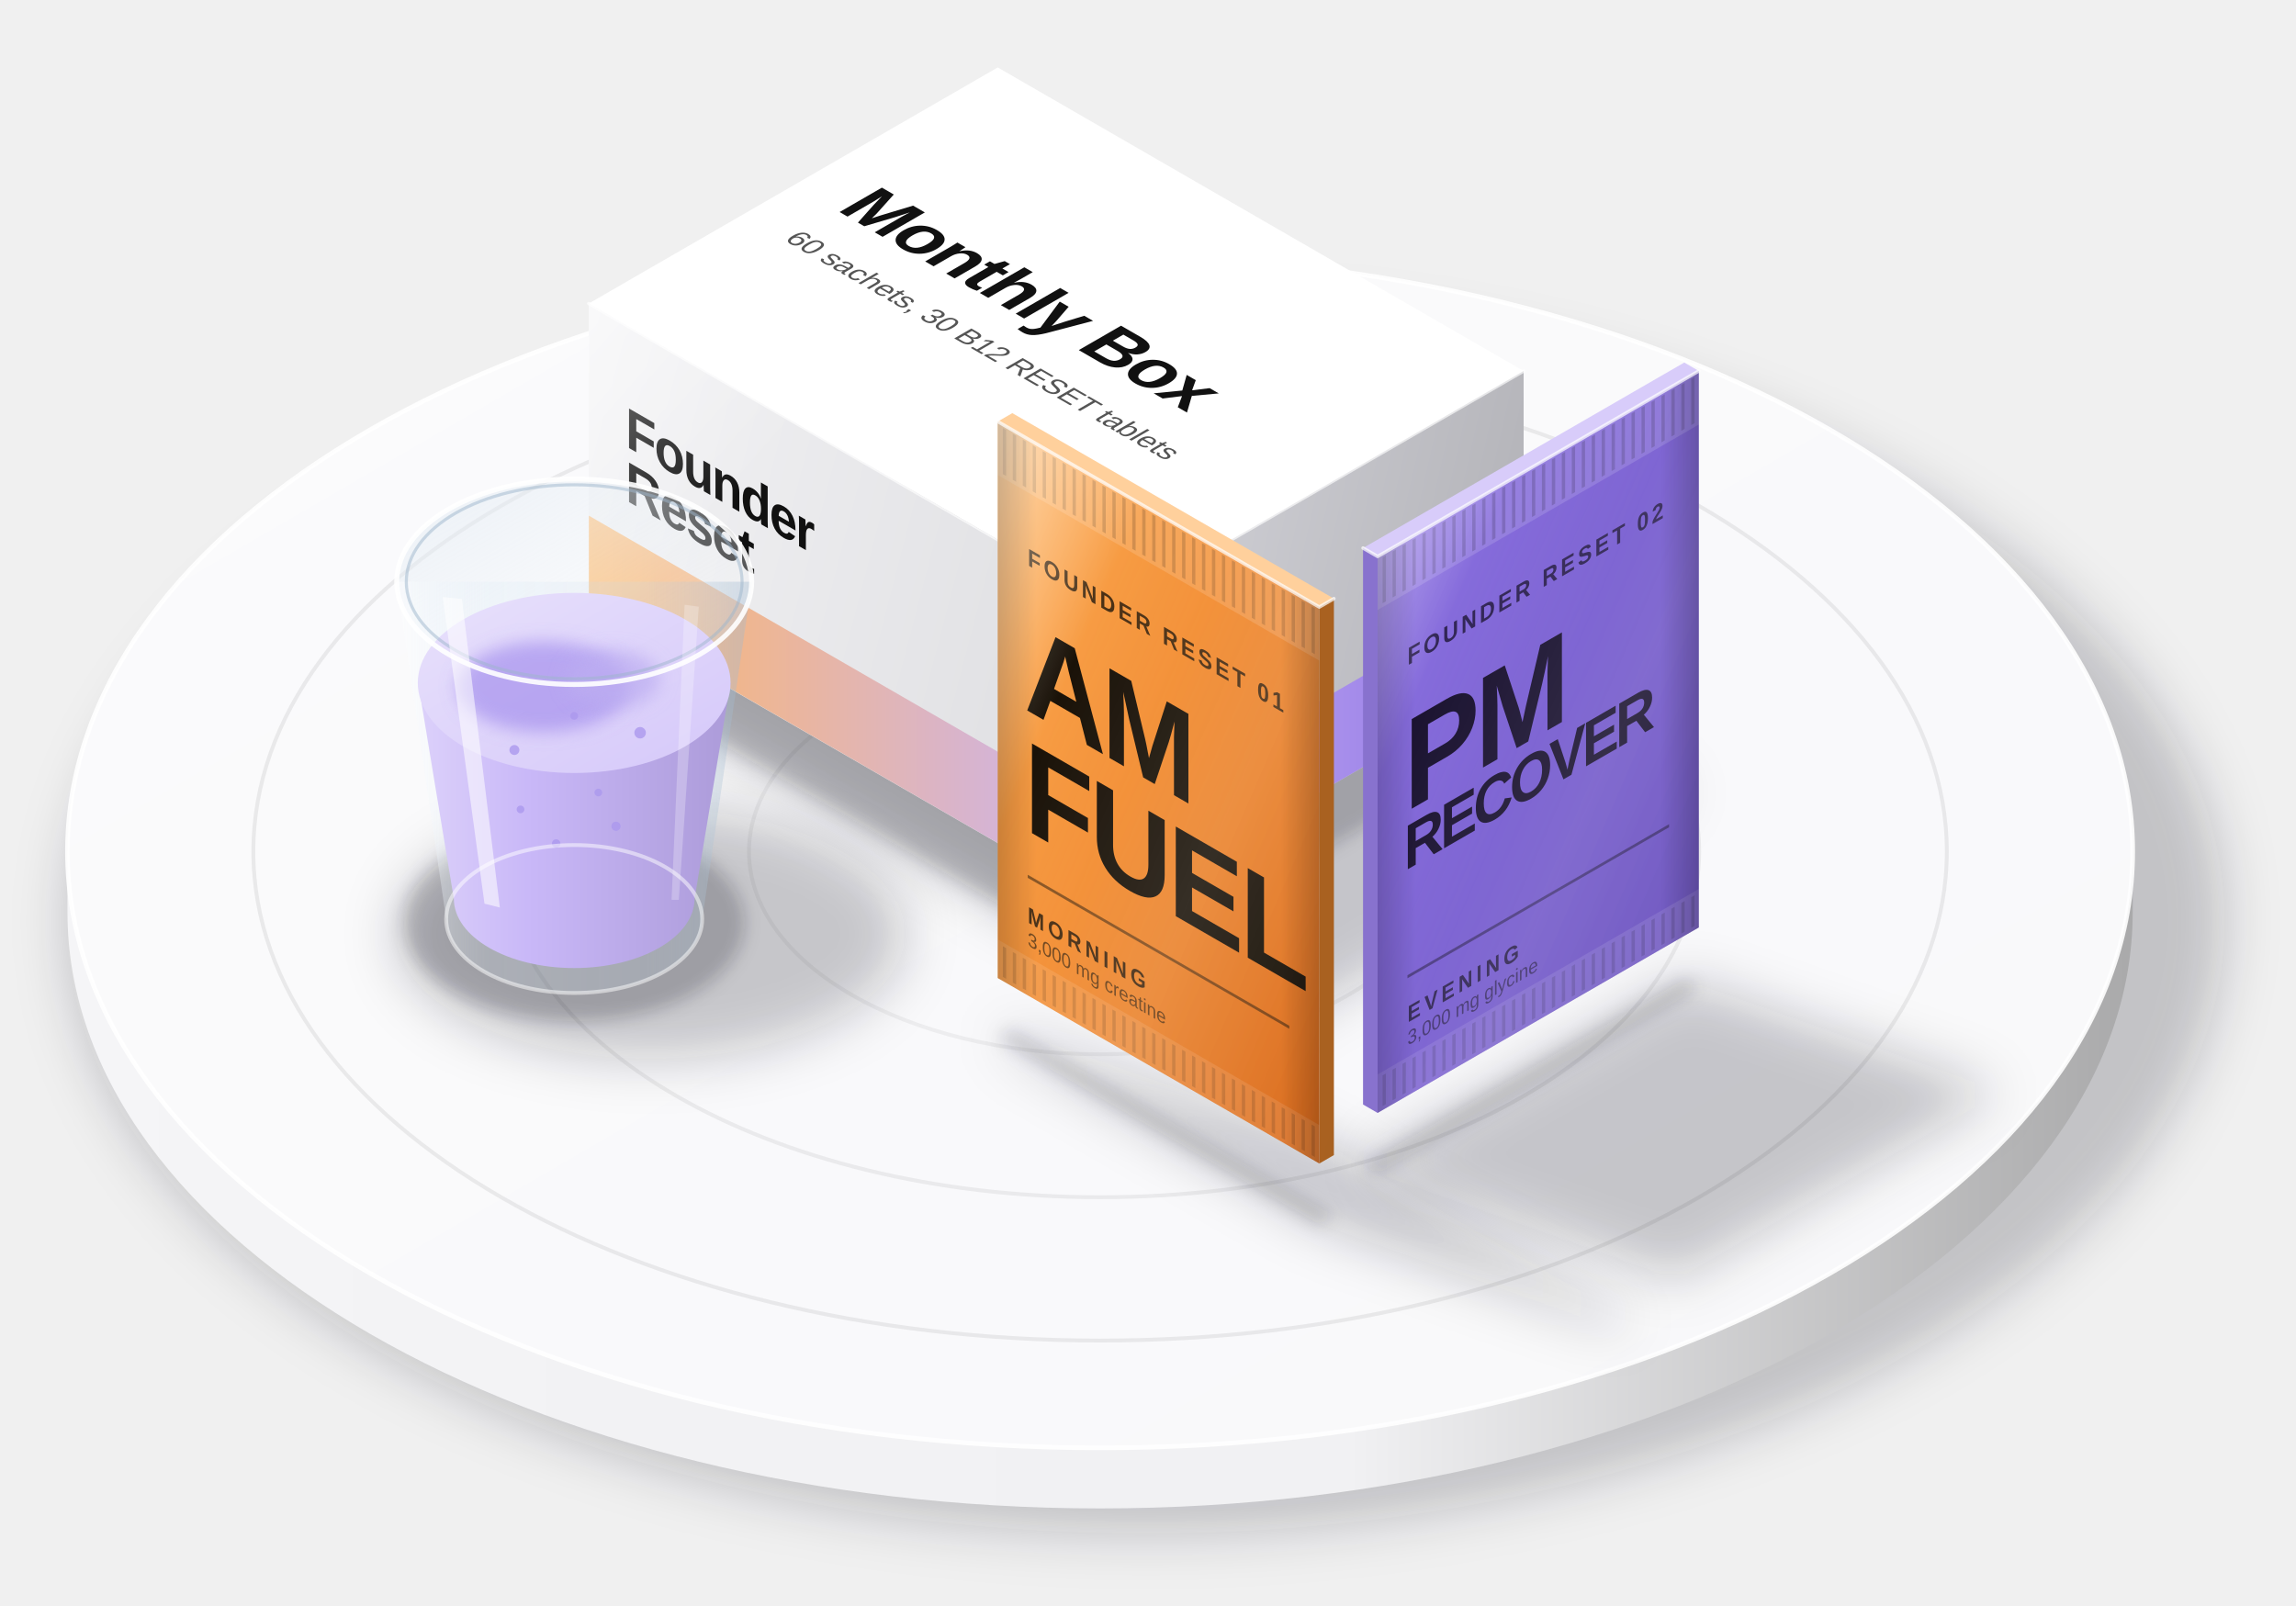
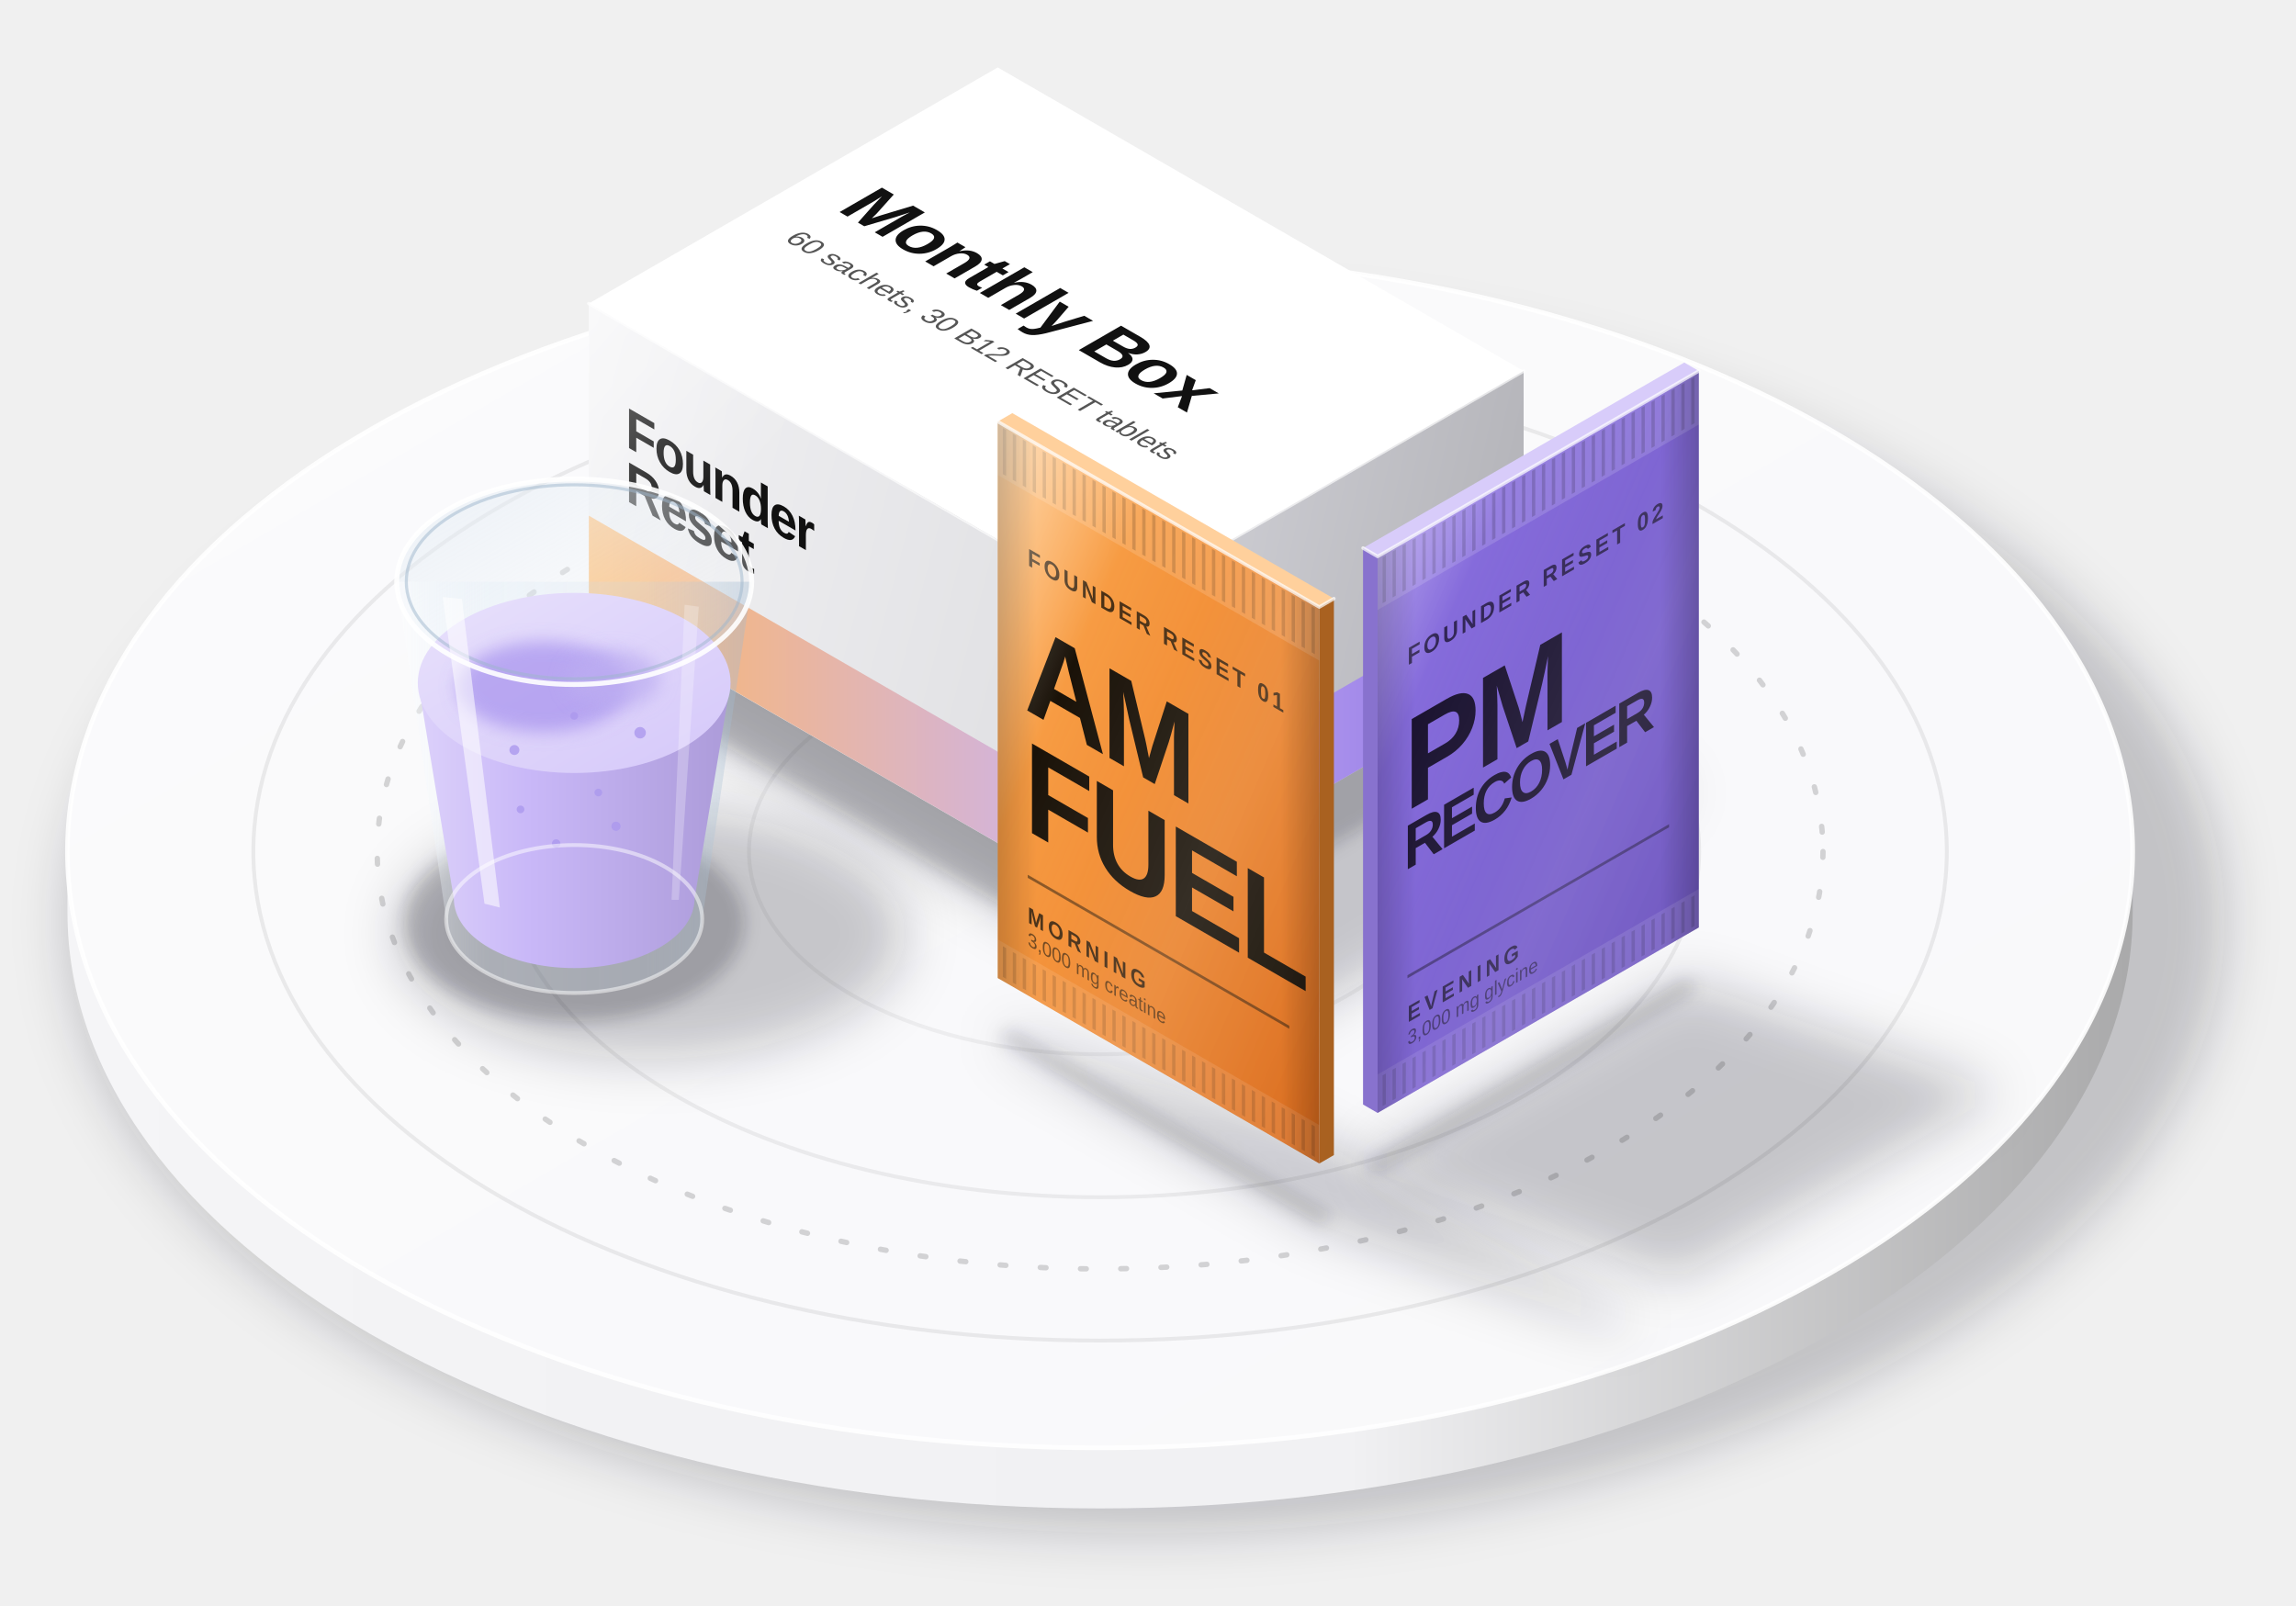
<svg xmlns="http://www.w3.org/2000/svg" width="900" viewBox="-287 -238 599 419" aria-hidden="true" focusable="false">
  <defs>
    <filter id="fin-b" x="-50%" y="-50%" width="200%" height="200%">
      <feGaussianBlur stdDeviation="7.0" />
    </filter>
    <filter id="fin-b2" x="-50%" y="-50%" width="200%" height="200%">
      <feGaussianBlur stdDeviation="2.2" />
    </filter>
    <filter id="fin-b3" x="-50%" y="-50%" width="200%" height="200%">
      <feGaussianBlur stdDeviation="15.0" />
    </filter>
    <linearGradient id="fin-1" x1="0" y1="0" x2="1" y2="0">
      <stop offset="0" stop-color="#f5f5f7" />
      <stop offset="0.28" stop-color="#f2f2f4" />
      <stop offset="0.62" stop-color="#f1f1f3" />
      <stop offset="1" stop-color="#a9a9aa" />
    </linearGradient>
    <linearGradient id="fin-2" x1="0" y1="0" x2="1" y2="1">
      <stop offset="0" stop-color="#fbfbfc" />
      <stop offset="1" stop-color="#f8f8fa" />
    </linearGradient>
    <linearGradient id="fin-3" x1="0" y1="0" x2="1" y2="1">
      <stop offset="0" stop-color="#ffffff" />
      <stop offset="1" stop-color="#ffffff" />
    </linearGradient>
    <linearGradient id="fin-4" x1="0" y1="0" x2="1" y2="0.3">
      <stop offset="0" stop-color="#f3f3f5" />
      <stop offset="1" stop-color="#e0e0e3" />
    </linearGradient>
    <linearGradient id="fin-5" x1="0" y1="0" x2="1" y2="0.3">
      <stop offset="0" stop-color="#d6d6dc" />
      <stop offset="1" stop-color="#b4b4b9" />
    </linearGradient>
    <linearGradient id="fin-6" x1="0" y1="0" x2="1" y2="0">
      <stop offset="0" stop-color="#FFB766" />
      <stop offset="1" stop-color="#F28B2E" />
    </linearGradient>
    <linearGradient id="bandLfin" x1="0" y1="0" x2="1" y2="0">
      <stop offset="0" stop-color="#FFB766" />
      <stop offset="1" stop-color="#C9B3F5" />
    </linearGradient>
    <linearGradient id="bandRfin" x1="0" y1="0" x2="1" y2="0">
      <stop offset="0" stop-color="#C9B3F5" />
      <stop offset="1" stop-color="#8B70E3" />
    </linearGradient>
    <linearGradient id="fin-7" x1="0" y1="0" x2="1" y2="1">
      <stop offset="0" stop-color="#ffffff" stop-opacity="0.5" />
      <stop offset="0.3" stop-color="#ffffff" stop-opacity="0" />
      <stop offset="1" stop-color="#ffffff" stop-opacity="0" />
    </linearGradient>
    <linearGradient id="fin-8" x1="0" y1="0" x2="1" y2="1">
      <stop offset="0" stop-color="#FFB766" />
      <stop offset="0.45" stop-color="#F28B2E" />
      <stop offset="1" stop-color="#D8681A" />
    </linearGradient>
    <linearGradient id="fin-9" x1="0" y1="0" x2="1" y2="1">
      <stop offset="0" stop-color="#ffffff" stop-opacity="0.5" />
      <stop offset="0.28" stop-color="#ffffff" stop-opacity="0.0" />
      <stop offset="0.62" stop-color="#ffffff" stop-opacity="0.12" />
      <stop offset="1" stop-color="#ffffff" stop-opacity="0" />
    </linearGradient>
    <linearGradient id="fin-10" x1="0" y1="0" x2="1" y2="0">
      <stop offset="0" stop-color="#000000" stop-opacity="0.18" />
      <stop offset="0.12" stop-color="#000000" stop-opacity="0" />
      <stop offset="0.88" stop-color="#000000" stop-opacity="0" />
      <stop offset="1" stop-color="#000000" stop-opacity="0.2" />
    </linearGradient>
    <linearGradient id="fin-11" x1="0" y1="0" x2="1" y2="1">
      <stop offset="0" stop-color="#9B82EA" />
      <stop offset="0.5" stop-color="#7459CF" />
      <stop offset="1" stop-color="#664eb6" />
    </linearGradient>
    <linearGradient id="fin-12" x1="0" y1="0" x2="1" y2="1">
      <stop offset="0" stop-color="#ffffff" stop-opacity="0.5" />
      <stop offset="0.28" stop-color="#ffffff" stop-opacity="0.0" />
      <stop offset="0.62" stop-color="#ffffff" stop-opacity="0.12" />
      <stop offset="1" stop-color="#ffffff" stop-opacity="0" />
    </linearGradient>
    <linearGradient id="fin-13" x1="0" y1="0" x2="1" y2="0">
      <stop offset="0" stop-color="#000000" stop-opacity="0.18" />
      <stop offset="0.12" stop-color="#000000" stop-opacity="0" />
      <stop offset="0.88" stop-color="#000000" stop-opacity="0" />
      <stop offset="1" stop-color="#000000" stop-opacity="0.2" />
    </linearGradient>
    <linearGradient id="fin-14" x1="0" y1="0" x2="1" y2="1">
      <stop offset="0" stop-color="#dfe9f2" stop-opacity="0.55" />
      <stop offset="1" stop-color="#ffffff" stop-opacity="0.2" />
    </linearGradient>
    <linearGradient id="fin-15" x1="0" y1="0" x2="1" y2="0">
      <stop offset="0" stop-color="#ffffff" stop-opacity="0.46" />
      <stop offset="0.25" stop-color="#dcebf7" stop-opacity="0.22" />
      <stop offset="0.7" stop-color="#c4d8ea" stop-opacity="0.2" />
      <stop offset="1" stop-color="#9db6cc" stop-opacity="0.38" />
    </linearGradient>
    <linearGradient id="fin-16" x1="0" y1="0" x2="1" y2="0">
      <stop offset="0" stop-color="#dcd1fa" />
      <stop offset="0.35" stop-color="#c9b8f8" />
      <stop offset="1" stop-color="#ac9bd9" />
    </linearGradient>
    <linearGradient id="fin-17" x1="0" y1="0" x2="1" y2="1">
      <stop offset="0" stop-color="#e8e1fc" />
      <stop offset="1" stop-color="#d5c8f9" />
    </linearGradient>
  </defs>
  <g class="lyr" data-depth="0.1">
    <ellipse cx="12.0" cy="2.3" rx="281.4" ry="159.8" fill="#0b0b1a" opacity="0.2" filter="url(#fin-b)" />
    <ellipse cx="0.0" cy="1.0" rx="258.7" ry="149.3" fill="#0b0b1a" opacity="0.2" filter="url(#fin-b2)" />
    <path d="M-269.4,-15.8 L-269.4,0.0 A269.4,155.6 0 0 0 269.4,0.0 L269.4,-15.8 Z" fill="url(#fin-1)" />
    <ellipse cx="0.0" cy="-15.8" rx="269.4" ry="155.6" fill="url(#fin-2)" />
    <ellipse cx="0.0" cy="-15.8" rx="220.9" ry="127.6" fill="none" stroke="#000000" stroke-width="1" opacity="0.07" />
    <ellipse cx="0.0" cy="-15.8" rx="156.3" ry="90.2" fill="none" stroke="#000000" stroke-width="1" opacity="0.06" />
    <ellipse cx="0.0" cy="-15.8" rx="91.6" ry="52.9" fill="none" stroke="#000000" stroke-width="1" opacity="0.05" />
    <ellipse cx="0.0" cy="-15.8" rx="269.4" ry="155.6" fill="none" stroke="#ffffff" stroke-width="1.2" opacity="0.9" />
+     <ellipse cx="0.0" cy="-15.8" rx="188.6" ry="108.9" fill="none" stroke="#000000" stroke-width="1.4" opacity="0.16" class="orbit" stroke-dasharray="1.5 9" stroke-linecap="round" />
  </g>
  <g class="lyr" data-depth="0.7">
    <polygon points="-133.4,-63.8 -26.7,-125.4 15.8,-110.3 153.0,-31.1 46.3,30.4 3.8,15.4" fill="#0b0b1a" opacity="0.22" filter="url(#fin-b)" />
    <polygon points="-26.7,-125.4 110.5,-46.2 3.8,15.4 -133.4,-63.8" fill="#0b0b1a" opacity="0.198" filter="url(#fin-b2)" />
    <polygon points="-26.7,-220.4 110.5,-141.2 3.8,-79.6 -133.4,-158.8" fill="url(#fin-3)" />
    <polygon points="-133.4,-158.8 3.8,-79.6 3.8,-0.4 -133.4,-79.6" fill="url(#fin-4)" />
    <polygon points="110.5,-141.2 3.8,-79.6 3.8,-0.4 110.5,-62.0" fill="url(#fin-5)" />
    <polyline points="-133.4,-158.8 3.8,-79.6 110.5,-141.2" fill="none" stroke="#ffffff" stroke-width="0.9" stroke-linejoin="round" stroke-linecap="round" opacity="0.65" />
    <polyline points="3.8,-79.6 3.8,-0.4" fill="none" stroke="#ffffff" stroke-width="0.8" stroke-linejoin="round" stroke-linecap="round" opacity="0.25" />
    <g transform="matrix(0.866 0.5 0 1 -133.37 -158.84)">
      <rect x="0" y="55.4" width="158.4" height="23.8" fill="url(#bandLfin)" />
    </g>
    <g transform="matrix(0.866 -0.5 0 1 3.81 -79.64)">
      <rect x="0" y="55.4" width="123.2" height="23.8" fill="url(#bandRfin)" />
    </g>
    <g transform="matrix(0.866 0.5 0 1 -133.37 -158.84)">
      <text x="11.1" y="31.7" font-family="'Bricolage Grotesque','Helvetica Neue',Arial,sans-serif" font-size="15.0" font-weight="800" letter-spacing="-.5" fill="#111">Founder</text>
      <text x="11.1" y="45.8" font-family="'Bricolage Grotesque','Helvetica Neue',Arial,sans-serif" font-size="15.0" font-weight="800" letter-spacing="-.5" fill="#111">Reset</text>
    </g>
    <g transform="matrix(0.866 0.5 -0.866 0.5 -26.67 -220.44)">
      <text x="12.7" y="61.6" font-family="'Bricolage Grotesque','Helvetica Neue',Arial,sans-serif" font-size="18.5" font-weight="800" letter-spacing="-.5" fill="#111">Monthly Box</text>
      <text x="12.7" y="77.3" font-family="'Bricolage Grotesque','Helvetica Neue',Arial,sans-serif" font-size="7.5" font-weight="500" fill="#555">60 sachets, 30 B12 RESET tablets</text>
    </g>
    <polygon points="-133.4,-158.8 3.8,-79.6 3.8,-0.4 -133.4,-79.6" fill="url(#fin-7)" />
  </g>
  <g class="lyr" data-depth="1.2">
    <polygon points="-26.7,33.0 -22.9,30.8 55.1,58.4 138.9,106.8 135.1,109.0 57.2,81.4" fill="#0b0b1a" opacity="0.22" filter="url(#fin-b)" />
    <polygon points="-22.9,30.8 61.0,79.2 57.2,81.4 -26.7,33.0" fill="#0b0b1a" opacity="0.198" filter="url(#fin-b2)" />
    <polygon points="-22.9,-130.2 61.0,-81.8 57.2,-79.6 -26.7,-128.0" fill="#ffd09c" />
    <polygon points="61.0,-81.8 57.2,-79.6 57.2,65.6 61.0,63.4" fill="#a96120" />
    <polygon points="-26.7,-128.0 57.2,-79.6 57.2,65.6 -26.7,17.2" fill="url(#fin-8)" />
    <g transform="matrix(0.866 0.5 0 1 -26.67 -128.04)">
      <rect x="0" y="0" width="96.8" height="14.0" fill="#fff" fill-opacity=".14" />
      <line x1="2" y1="1" x2="2" y2="13.0" stroke="#000" stroke-opacity=".16" stroke-width="1" />
      <line x1="5" y1="1" x2="5" y2="13.0" stroke="#000" stroke-opacity=".16" stroke-width="1" />
      <line x1="8" y1="1" x2="8" y2="13.0" stroke="#000" stroke-opacity=".16" stroke-width="1" />
      <line x1="11" y1="1" x2="11" y2="13.0" stroke="#000" stroke-opacity=".16" stroke-width="1" />
      <line x1="14" y1="1" x2="14" y2="13.0" stroke="#000" stroke-opacity=".16" stroke-width="1" />
      <line x1="17" y1="1" x2="17" y2="13.0" stroke="#000" stroke-opacity=".16" stroke-width="1" />
      <line x1="20" y1="1" x2="20" y2="13.0" stroke="#000" stroke-opacity=".16" stroke-width="1" />
      <line x1="23" y1="1" x2="23" y2="13.0" stroke="#000" stroke-opacity=".16" stroke-width="1" />
      <line x1="26" y1="1" x2="26" y2="13.0" stroke="#000" stroke-opacity=".16" stroke-width="1" />
      <line x1="29" y1="1" x2="29" y2="13.0" stroke="#000" stroke-opacity=".16" stroke-width="1" />
      <line x1="32" y1="1" x2="32" y2="13.0" stroke="#000" stroke-opacity=".16" stroke-width="1" />
      <line x1="35" y1="1" x2="35" y2="13.0" stroke="#000" stroke-opacity=".16" stroke-width="1" />
      <line x1="38" y1="1" x2="38" y2="13.0" stroke="#000" stroke-opacity=".16" stroke-width="1" />
      <line x1="41" y1="1" x2="41" y2="13.0" stroke="#000" stroke-opacity=".16" stroke-width="1" />
      <line x1="44" y1="1" x2="44" y2="13.0" stroke="#000" stroke-opacity=".16" stroke-width="1" />
      <line x1="47" y1="1" x2="47" y2="13.0" stroke="#000" stroke-opacity=".16" stroke-width="1" />
      <line x1="50" y1="1" x2="50" y2="13.0" stroke="#000" stroke-opacity=".16" stroke-width="1" />
      <line x1="53" y1="1" x2="53" y2="13.0" stroke="#000" stroke-opacity=".16" stroke-width="1" />
      <line x1="56" y1="1" x2="56" y2="13.0" stroke="#000" stroke-opacity=".16" stroke-width="1" />
      <line x1="59" y1="1" x2="59" y2="13.0" stroke="#000" stroke-opacity=".16" stroke-width="1" />
      <line x1="62" y1="1" x2="62" y2="13.0" stroke="#000" stroke-opacity=".16" stroke-width="1" />
      <line x1="65" y1="1" x2="65" y2="13.0" stroke="#000" stroke-opacity=".16" stroke-width="1" />
      <line x1="68" y1="1" x2="68" y2="13.0" stroke="#000" stroke-opacity=".16" stroke-width="1" />
      <line x1="71" y1="1" x2="71" y2="13.0" stroke="#000" stroke-opacity=".16" stroke-width="1" />
      <line x1="74" y1="1" x2="74" y2="13.0" stroke="#000" stroke-opacity=".16" stroke-width="1" />
      <line x1="77" y1="1" x2="77" y2="13.0" stroke="#000" stroke-opacity=".16" stroke-width="1" />
      <line x1="80" y1="1" x2="80" y2="13.0" stroke="#000" stroke-opacity=".16" stroke-width="1" />
      <line x1="83" y1="1" x2="83" y2="13.0" stroke="#000" stroke-opacity=".16" stroke-width="1" />
      <line x1="86" y1="1" x2="86" y2="13.0" stroke="#000" stroke-opacity=".16" stroke-width="1" />
      <line x1="89" y1="1" x2="89" y2="13.0" stroke="#000" stroke-opacity=".16" stroke-width="1" />
      <line x1="92" y1="1" x2="92" y2="13.0" stroke="#000" stroke-opacity=".16" stroke-width="1" />
      <line x1="95" y1="1" x2="95" y2="13.0" stroke="#000" stroke-opacity=".16" stroke-width="1" />
      <rect x="0" y="135.2" width="96.8" height="10.0" fill="#fff" fill-opacity=".1" />
      <line x1="2" y1="136.2" x2="2" y2="144.2" stroke="#000" stroke-opacity=".14" stroke-width="1" />
      <line x1="5" y1="136.2" x2="5" y2="144.2" stroke="#000" stroke-opacity=".14" stroke-width="1" />
      <line x1="8" y1="136.2" x2="8" y2="144.2" stroke="#000" stroke-opacity=".14" stroke-width="1" />
      <line x1="11" y1="136.2" x2="11" y2="144.2" stroke="#000" stroke-opacity=".14" stroke-width="1" />
      <line x1="14" y1="136.2" x2="14" y2="144.2" stroke="#000" stroke-opacity=".14" stroke-width="1" />
      <line x1="17" y1="136.2" x2="17" y2="144.2" stroke="#000" stroke-opacity=".14" stroke-width="1" />
      <line x1="20" y1="136.2" x2="20" y2="144.2" stroke="#000" stroke-opacity=".14" stroke-width="1" />
      <line x1="23" y1="136.2" x2="23" y2="144.2" stroke="#000" stroke-opacity=".14" stroke-width="1" />
      <line x1="26" y1="136.2" x2="26" y2="144.2" stroke="#000" stroke-opacity=".14" stroke-width="1" />
      <line x1="29" y1="136.2" x2="29" y2="144.2" stroke="#000" stroke-opacity=".14" stroke-width="1" />
      <line x1="32" y1="136.2" x2="32" y2="144.2" stroke="#000" stroke-opacity=".14" stroke-width="1" />
      <line x1="35" y1="136.2" x2="35" y2="144.2" stroke="#000" stroke-opacity=".14" stroke-width="1" />
      <line x1="38" y1="136.2" x2="38" y2="144.2" stroke="#000" stroke-opacity=".14" stroke-width="1" />
      <line x1="41" y1="136.2" x2="41" y2="144.2" stroke="#000" stroke-opacity=".14" stroke-width="1" />
      <line x1="44" y1="136.2" x2="44" y2="144.2" stroke="#000" stroke-opacity=".14" stroke-width="1" />
      <line x1="47" y1="136.2" x2="47" y2="144.2" stroke="#000" stroke-opacity=".14" stroke-width="1" />
      <line x1="50" y1="136.2" x2="50" y2="144.2" stroke="#000" stroke-opacity=".14" stroke-width="1" />
      <line x1="53" y1="136.2" x2="53" y2="144.2" stroke="#000" stroke-opacity=".14" stroke-width="1" />
      <line x1="56" y1="136.2" x2="56" y2="144.2" stroke="#000" stroke-opacity=".14" stroke-width="1" />
      <line x1="59" y1="136.2" x2="59" y2="144.2" stroke="#000" stroke-opacity=".14" stroke-width="1" />
      <line x1="62" y1="136.2" x2="62" y2="144.2" stroke="#000" stroke-opacity=".14" stroke-width="1" />
      <line x1="65" y1="136.2" x2="65" y2="144.2" stroke="#000" stroke-opacity=".14" stroke-width="1" />
      <line x1="68" y1="136.2" x2="68" y2="144.2" stroke="#000" stroke-opacity=".14" stroke-width="1" />
      <line x1="71" y1="136.2" x2="71" y2="144.2" stroke="#000" stroke-opacity=".14" stroke-width="1" />
      <line x1="74" y1="136.2" x2="74" y2="144.2" stroke="#000" stroke-opacity=".14" stroke-width="1" />
      <line x1="77" y1="136.2" x2="77" y2="144.2" stroke="#000" stroke-opacity=".14" stroke-width="1" />
      <line x1="80" y1="136.2" x2="80" y2="144.2" stroke="#000" stroke-opacity=".14" stroke-width="1" />
      <line x1="83" y1="136.2" x2="83" y2="144.2" stroke="#000" stroke-opacity=".14" stroke-width="1" />
      <line x1="86" y1="136.2" x2="86" y2="144.2" stroke="#000" stroke-opacity=".14" stroke-width="1" />
      <line x1="89" y1="136.2" x2="89" y2="144.2" stroke="#000" stroke-opacity=".14" stroke-width="1" />
      <line x1="92" y1="136.2" x2="92" y2="144.2" stroke="#000" stroke-opacity=".14" stroke-width="1" />
      <line x1="95" y1="136.2" x2="95" y2="144.2" stroke="#000" stroke-opacity=".14" stroke-width="1" />
      <text x="9.0" y="33.0" font-family="'Bricolage Grotesque','Helvetica Neue',Arial,sans-serif" font-size="6.4" font-weight="700" letter-spacing="0.9" fill="#1a1208" fill-opacity=".78">FOUNDER RESET 01</text>
      <text x="8.0" y="71.0" font-family="'Bricolage Grotesque','Helvetica Neue',Arial,sans-serif" font-size="34.0" font-weight="800" letter-spacing="-1.2" fill="#1a1208">AM</text>
      <text x="8.0" y="102.3" font-family="'Bricolage Grotesque','Helvetica Neue',Arial,sans-serif" font-size="34.0" font-weight="800" letter-spacing="-1.0" fill="#1a1208">FUEL</text>
      <line x1="9.0" y1="114.2" x2="87.8" y2="114.2" stroke="#1a1208" stroke-opacity=".5" stroke-width=".8" />
      <text x="9.0" y="126.2" font-family="'Bricolage Grotesque','Helvetica Neue',Arial,sans-serif" font-size="6.0" font-weight="700" letter-spacing="1.1" fill="#1a1208" fill-opacity=".8">MORNING</text>
      <text x="9.0" y="132.2" font-family="'Bricolage Grotesque','Helvetica Neue',Arial,sans-serif" font-size="5.2" font-weight="500" fill="#1a1208" fill-opacity=".62">3,000 mg creatine</text>
    </g>
    <polygon points="-26.7,-128.0 57.2,-79.6 57.2,65.6 -26.7,17.2" fill="url(#fin-9)" />
    <polygon points="-26.7,-128.0 57.2,-79.6 57.2,65.6 -26.7,17.2" fill="url(#fin-10)" />
    <polyline points="-26.7,-128.0 57.2,-79.6 61.0,-81.8" fill="none" stroke="#ffffff" stroke-width="0.9" stroke-linejoin="round" stroke-linecap="round" opacity="0.7" />
    <polygon points="68.6,66.0 152.4,17.6 230.4,45.2 234.2,47.4 150.4,95.8 72.4,68.2" fill="#0b0b1a" opacity="0.22" filter="url(#fin-b)" />
    <polygon points="152.4,17.6 156.2,19.8 72.4,68.2 68.6,66.0" fill="#0b0b1a" opacity="0.198" filter="url(#fin-b2)" />
    <polygon points="152.4,-143.4 156.2,-141.2 72.4,-92.8 68.6,-95.0" fill="#d8ccfa" />
    <polygon points="68.6,-95.0 72.4,-92.8 72.4,52.4 68.6,50.2" fill="#8872ce" />
    <polygon points="156.2,-141.2 72.4,-92.8 72.4,52.4 156.2,4.0" fill="url(#fin-11)" />
    <g transform="matrix(0.866 -0.5 0 1 72.40 -92.84)">
      <rect x="0" y="0" width="96.8" height="14.0" fill="#fff" fill-opacity=".14" />
      <line x1="2" y1="1" x2="2" y2="13.0" stroke="#000" stroke-opacity=".16" stroke-width="1" />
      <line x1="5" y1="1" x2="5" y2="13.0" stroke="#000" stroke-opacity=".16" stroke-width="1" />
      <line x1="8" y1="1" x2="8" y2="13.0" stroke="#000" stroke-opacity=".16" stroke-width="1" />
      <line x1="11" y1="1" x2="11" y2="13.0" stroke="#000" stroke-opacity=".16" stroke-width="1" />
      <line x1="14" y1="1" x2="14" y2="13.0" stroke="#000" stroke-opacity=".16" stroke-width="1" />
      <line x1="17" y1="1" x2="17" y2="13.0" stroke="#000" stroke-opacity=".16" stroke-width="1" />
      <line x1="20" y1="1" x2="20" y2="13.0" stroke="#000" stroke-opacity=".16" stroke-width="1" />
      <line x1="23" y1="1" x2="23" y2="13.0" stroke="#000" stroke-opacity=".16" stroke-width="1" />
      <line x1="26" y1="1" x2="26" y2="13.0" stroke="#000" stroke-opacity=".16" stroke-width="1" />
      <line x1="29" y1="1" x2="29" y2="13.0" stroke="#000" stroke-opacity=".16" stroke-width="1" />
      <line x1="32" y1="1" x2="32" y2="13.0" stroke="#000" stroke-opacity=".16" stroke-width="1" />
      <line x1="35" y1="1" x2="35" y2="13.0" stroke="#000" stroke-opacity=".16" stroke-width="1" />
      <line x1="38" y1="1" x2="38" y2="13.0" stroke="#000" stroke-opacity=".16" stroke-width="1" />
      <line x1="41" y1="1" x2="41" y2="13.0" stroke="#000" stroke-opacity=".16" stroke-width="1" />
      <line x1="44" y1="1" x2="44" y2="13.0" stroke="#000" stroke-opacity=".16" stroke-width="1" />
      <line x1="47" y1="1" x2="47" y2="13.0" stroke="#000" stroke-opacity=".16" stroke-width="1" />
      <line x1="50" y1="1" x2="50" y2="13.0" stroke="#000" stroke-opacity=".16" stroke-width="1" />
      <line x1="53" y1="1" x2="53" y2="13.0" stroke="#000" stroke-opacity=".16" stroke-width="1" />
      <line x1="56" y1="1" x2="56" y2="13.0" stroke="#000" stroke-opacity=".16" stroke-width="1" />
      <line x1="59" y1="1" x2="59" y2="13.0" stroke="#000" stroke-opacity=".16" stroke-width="1" />
      <line x1="62" y1="1" x2="62" y2="13.0" stroke="#000" stroke-opacity=".16" stroke-width="1" />
      <line x1="65" y1="1" x2="65" y2="13.0" stroke="#000" stroke-opacity=".16" stroke-width="1" />
      <line x1="68" y1="1" x2="68" y2="13.0" stroke="#000" stroke-opacity=".16" stroke-width="1" />
      <line x1="71" y1="1" x2="71" y2="13.0" stroke="#000" stroke-opacity=".16" stroke-width="1" />
      <line x1="74" y1="1" x2="74" y2="13.0" stroke="#000" stroke-opacity=".16" stroke-width="1" />
      <line x1="77" y1="1" x2="77" y2="13.0" stroke="#000" stroke-opacity=".16" stroke-width="1" />
      <line x1="80" y1="1" x2="80" y2="13.0" stroke="#000" stroke-opacity=".16" stroke-width="1" />
      <line x1="83" y1="1" x2="83" y2="13.0" stroke="#000" stroke-opacity=".16" stroke-width="1" />
      <line x1="86" y1="1" x2="86" y2="13.0" stroke="#000" stroke-opacity=".16" stroke-width="1" />
      <line x1="89" y1="1" x2="89" y2="13.0" stroke="#000" stroke-opacity=".16" stroke-width="1" />
      <line x1="92" y1="1" x2="92" y2="13.0" stroke="#000" stroke-opacity=".16" stroke-width="1" />
      <line x1="95" y1="1" x2="95" y2="13.0" stroke="#000" stroke-opacity=".16" stroke-width="1" />
      <rect x="0" y="135.2" width="96.8" height="10.0" fill="#fff" fill-opacity=".1" />
      <line x1="2" y1="136.2" x2="2" y2="144.2" stroke="#000" stroke-opacity=".14" stroke-width="1" />
      <line x1="5" y1="136.2" x2="5" y2="144.2" stroke="#000" stroke-opacity=".14" stroke-width="1" />
      <line x1="8" y1="136.2" x2="8" y2="144.2" stroke="#000" stroke-opacity=".14" stroke-width="1" />
      <line x1="11" y1="136.2" x2="11" y2="144.2" stroke="#000" stroke-opacity=".14" stroke-width="1" />
      <line x1="14" y1="136.2" x2="14" y2="144.2" stroke="#000" stroke-opacity=".14" stroke-width="1" />
      <line x1="17" y1="136.2" x2="17" y2="144.2" stroke="#000" stroke-opacity=".14" stroke-width="1" />
      <line x1="20" y1="136.2" x2="20" y2="144.2" stroke="#000" stroke-opacity=".14" stroke-width="1" />
      <line x1="23" y1="136.2" x2="23" y2="144.2" stroke="#000" stroke-opacity=".14" stroke-width="1" />
      <line x1="26" y1="136.2" x2="26" y2="144.2" stroke="#000" stroke-opacity=".14" stroke-width="1" />
      <line x1="29" y1="136.2" x2="29" y2="144.2" stroke="#000" stroke-opacity=".14" stroke-width="1" />
      <line x1="32" y1="136.2" x2="32" y2="144.2" stroke="#000" stroke-opacity=".14" stroke-width="1" />
      <line x1="35" y1="136.2" x2="35" y2="144.2" stroke="#000" stroke-opacity=".14" stroke-width="1" />
      <line x1="38" y1="136.2" x2="38" y2="144.2" stroke="#000" stroke-opacity=".14" stroke-width="1" />
      <line x1="41" y1="136.2" x2="41" y2="144.2" stroke="#000" stroke-opacity=".14" stroke-width="1" />
      <line x1="44" y1="136.2" x2="44" y2="144.2" stroke="#000" stroke-opacity=".14" stroke-width="1" />
      <line x1="47" y1="136.2" x2="47" y2="144.2" stroke="#000" stroke-opacity=".14" stroke-width="1" />
      <line x1="50" y1="136.2" x2="50" y2="144.2" stroke="#000" stroke-opacity=".14" stroke-width="1" />
      <line x1="53" y1="136.2" x2="53" y2="144.2" stroke="#000" stroke-opacity=".14" stroke-width="1" />
      <line x1="56" y1="136.2" x2="56" y2="144.2" stroke="#000" stroke-opacity=".14" stroke-width="1" />
      <line x1="59" y1="136.2" x2="59" y2="144.2" stroke="#000" stroke-opacity=".14" stroke-width="1" />
      <line x1="62" y1="136.2" x2="62" y2="144.2" stroke="#000" stroke-opacity=".14" stroke-width="1" />
      <line x1="65" y1="136.2" x2="65" y2="144.2" stroke="#000" stroke-opacity=".14" stroke-width="1" />
      <line x1="68" y1="136.2" x2="68" y2="144.2" stroke="#000" stroke-opacity=".14" stroke-width="1" />
      <line x1="71" y1="136.2" x2="71" y2="144.2" stroke="#000" stroke-opacity=".14" stroke-width="1" />
      <line x1="74" y1="136.2" x2="74" y2="144.2" stroke="#000" stroke-opacity=".14" stroke-width="1" />
      <line x1="77" y1="136.2" x2="77" y2="144.2" stroke="#000" stroke-opacity=".14" stroke-width="1" />
      <line x1="80" y1="136.2" x2="80" y2="144.2" stroke="#000" stroke-opacity=".14" stroke-width="1" />
      <line x1="83" y1="136.2" x2="83" y2="144.2" stroke="#000" stroke-opacity=".14" stroke-width="1" />
      <line x1="86" y1="136.2" x2="86" y2="144.2" stroke="#000" stroke-opacity=".14" stroke-width="1" />
      <line x1="89" y1="136.2" x2="89" y2="144.2" stroke="#000" stroke-opacity=".14" stroke-width="1" />
      <line x1="92" y1="136.2" x2="92" y2="144.2" stroke="#000" stroke-opacity=".14" stroke-width="1" />
      <line x1="95" y1="136.2" x2="95" y2="144.2" stroke="#000" stroke-opacity=".14" stroke-width="1" />
      <text x="9.0" y="33.0" font-family="'Bricolage Grotesque','Helvetica Neue',Arial,sans-serif" font-size="6.4" font-weight="700" letter-spacing="0.9" fill="#1a1230" fill-opacity=".78">FOUNDER RESET 02</text>
      <text x="8.0" y="71.0" font-family="'Bricolage Grotesque','Helvetica Neue',Arial,sans-serif" font-size="34.0" font-weight="800" letter-spacing="-1.2" fill="#1a1230">PM</text>
      <text x="8.0" y="86.2" font-family="'Bricolage Grotesque','Helvetica Neue',Arial,sans-serif" font-size="16.5" font-weight="800" letter-spacing="-1.0" fill="#1a1230">RECOVER</text>
      <line x1="9.0" y1="114.2" x2="87.8" y2="114.2" stroke="#1a1230" stroke-opacity=".5" stroke-width=".8" />
      <text x="9.0" y="126.2" font-family="'Bricolage Grotesque','Helvetica Neue',Arial,sans-serif" font-size="6.0" font-weight="700" letter-spacing="1.1" fill="#1a1230" fill-opacity=".8">EVENING</text>
      <text x="9.0" y="132.2" font-family="'Bricolage Grotesque','Helvetica Neue',Arial,sans-serif" font-size="5.2" font-weight="500" fill="#1a1230" fill-opacity=".62">3,000 mg glycine</text>
    </g>
    <polygon points="156.2,-141.2 72.4,-92.8 72.4,52.4 156.2,4.0" fill="url(#fin-12)" />
    <polygon points="156.2,-141.2 72.4,-92.8 72.4,52.4 156.2,4.0" fill="url(#fin-13)" />
    <polyline points="68.6,-95.0 72.4,-92.8 156.2,-141.2" fill="none" stroke="#ffffff" stroke-width="0.9" stroke-linejoin="round" stroke-linecap="round" opacity="0.7" />
    <ellipse cx="-117.2" cy="5.6" rx="66.3" ry="32.6" fill="#0b0b1a" opacity="0.22" filter="url(#fin-b)" />
    <ellipse cx="-137.2" cy="2.8" rx="44.5" ry="25.7" fill="#0b0b1a" opacity="0.22" filter="url(#fin-b2)" />
    <ellipse cx="-137.2" cy="-86.2" rx="46.3" ry="26.8" fill="url(#fin-14)" />
    <path d="M-183.5,-86.2 L-170.6,1.8 A33.4,19.3 0 0 0 -103.8,1.8 L-90.8,-86.2 Z" fill="url(#fin-15)" />
    <path d="M-177.9,-59.8 L-168.6,-3.5 A31.4,18.1 0 0 0 -105.8,-3.5 L-96.4,-59.8 Z" fill="url(#fin-16)" />
    <ellipse cx="-137.2" cy="-59.8" rx="40.8" ry="23.5" fill="url(#fin-17)" />
    <g class="swirl">
      <ellipse cx="-145.3" cy="-58.8" rx="22.4" ry="11.8" fill="#8F76E8" opacity="0.5" filter="url(#fin-b2)" />
      <ellipse cx="-127.0" cy="-60.8" rx="12.2" ry="7.5" fill="#bcadf1" opacity="0.7" filter="url(#fin-b2)" />
      <ellipse cx="-152.8" cy="-42.3" rx="1.3" ry="1.3" fill="#ab98ee" opacity="0.8" />
      <ellipse cx="-130.9" cy="-31.2" rx="1.0" ry="1.0" fill="#ab98ee" opacity="0.8" />
      <ellipse cx="-120.0" cy="-46.8" rx="1.5" ry="1.5" fill="#ab98ee" opacity="0.8" />
      <ellipse cx="-141.9" cy="-17.9" rx="1.1" ry="1.1" fill="#ab98ee" opacity="0.8" />
      <ellipse cx="-137.2" cy="-51.2" rx="1.0" ry="1.0" fill="#ab98ee" opacity="0.8" />
      <ellipse cx="-126.3" cy="-22.4" rx="1.2" ry="1.2" fill="#ab98ee" opacity="0.8" />
      <ellipse cx="-151.2" cy="-26.8" rx="1.0" ry="1.0" fill="#ab98ee" opacity="0.8" />
    </g>
    <ellipse cx="-137.2" cy="-86.2" rx="46.3" ry="26.8" fill="none" stroke="#ffffff" stroke-width="1.3" opacity="0.9" />
    <ellipse cx="-137.2" cy="-86.2" rx="43.8" ry="25.3" fill="none" stroke="#9db6cc" stroke-width="0.8" opacity="0.5" />
    <polygon points="-171.5,-82.2 -166.5,-81.7 -156.6,-1.2 -160.6,-2.2" fill="#ffffff" opacity="0.55" />
    <polygon points="-108.4,-80.2 -104.7,-79.7 -109.9,-3.2 -111.8,-3.2" fill="#ffffff" opacity="0.25" />
    <ellipse cx="-137.2" cy="1.8" rx="33.4" ry="19.3" fill="none" stroke="#ffffff" stroke-width="1" opacity="0.5" />
  </g>
</svg>
